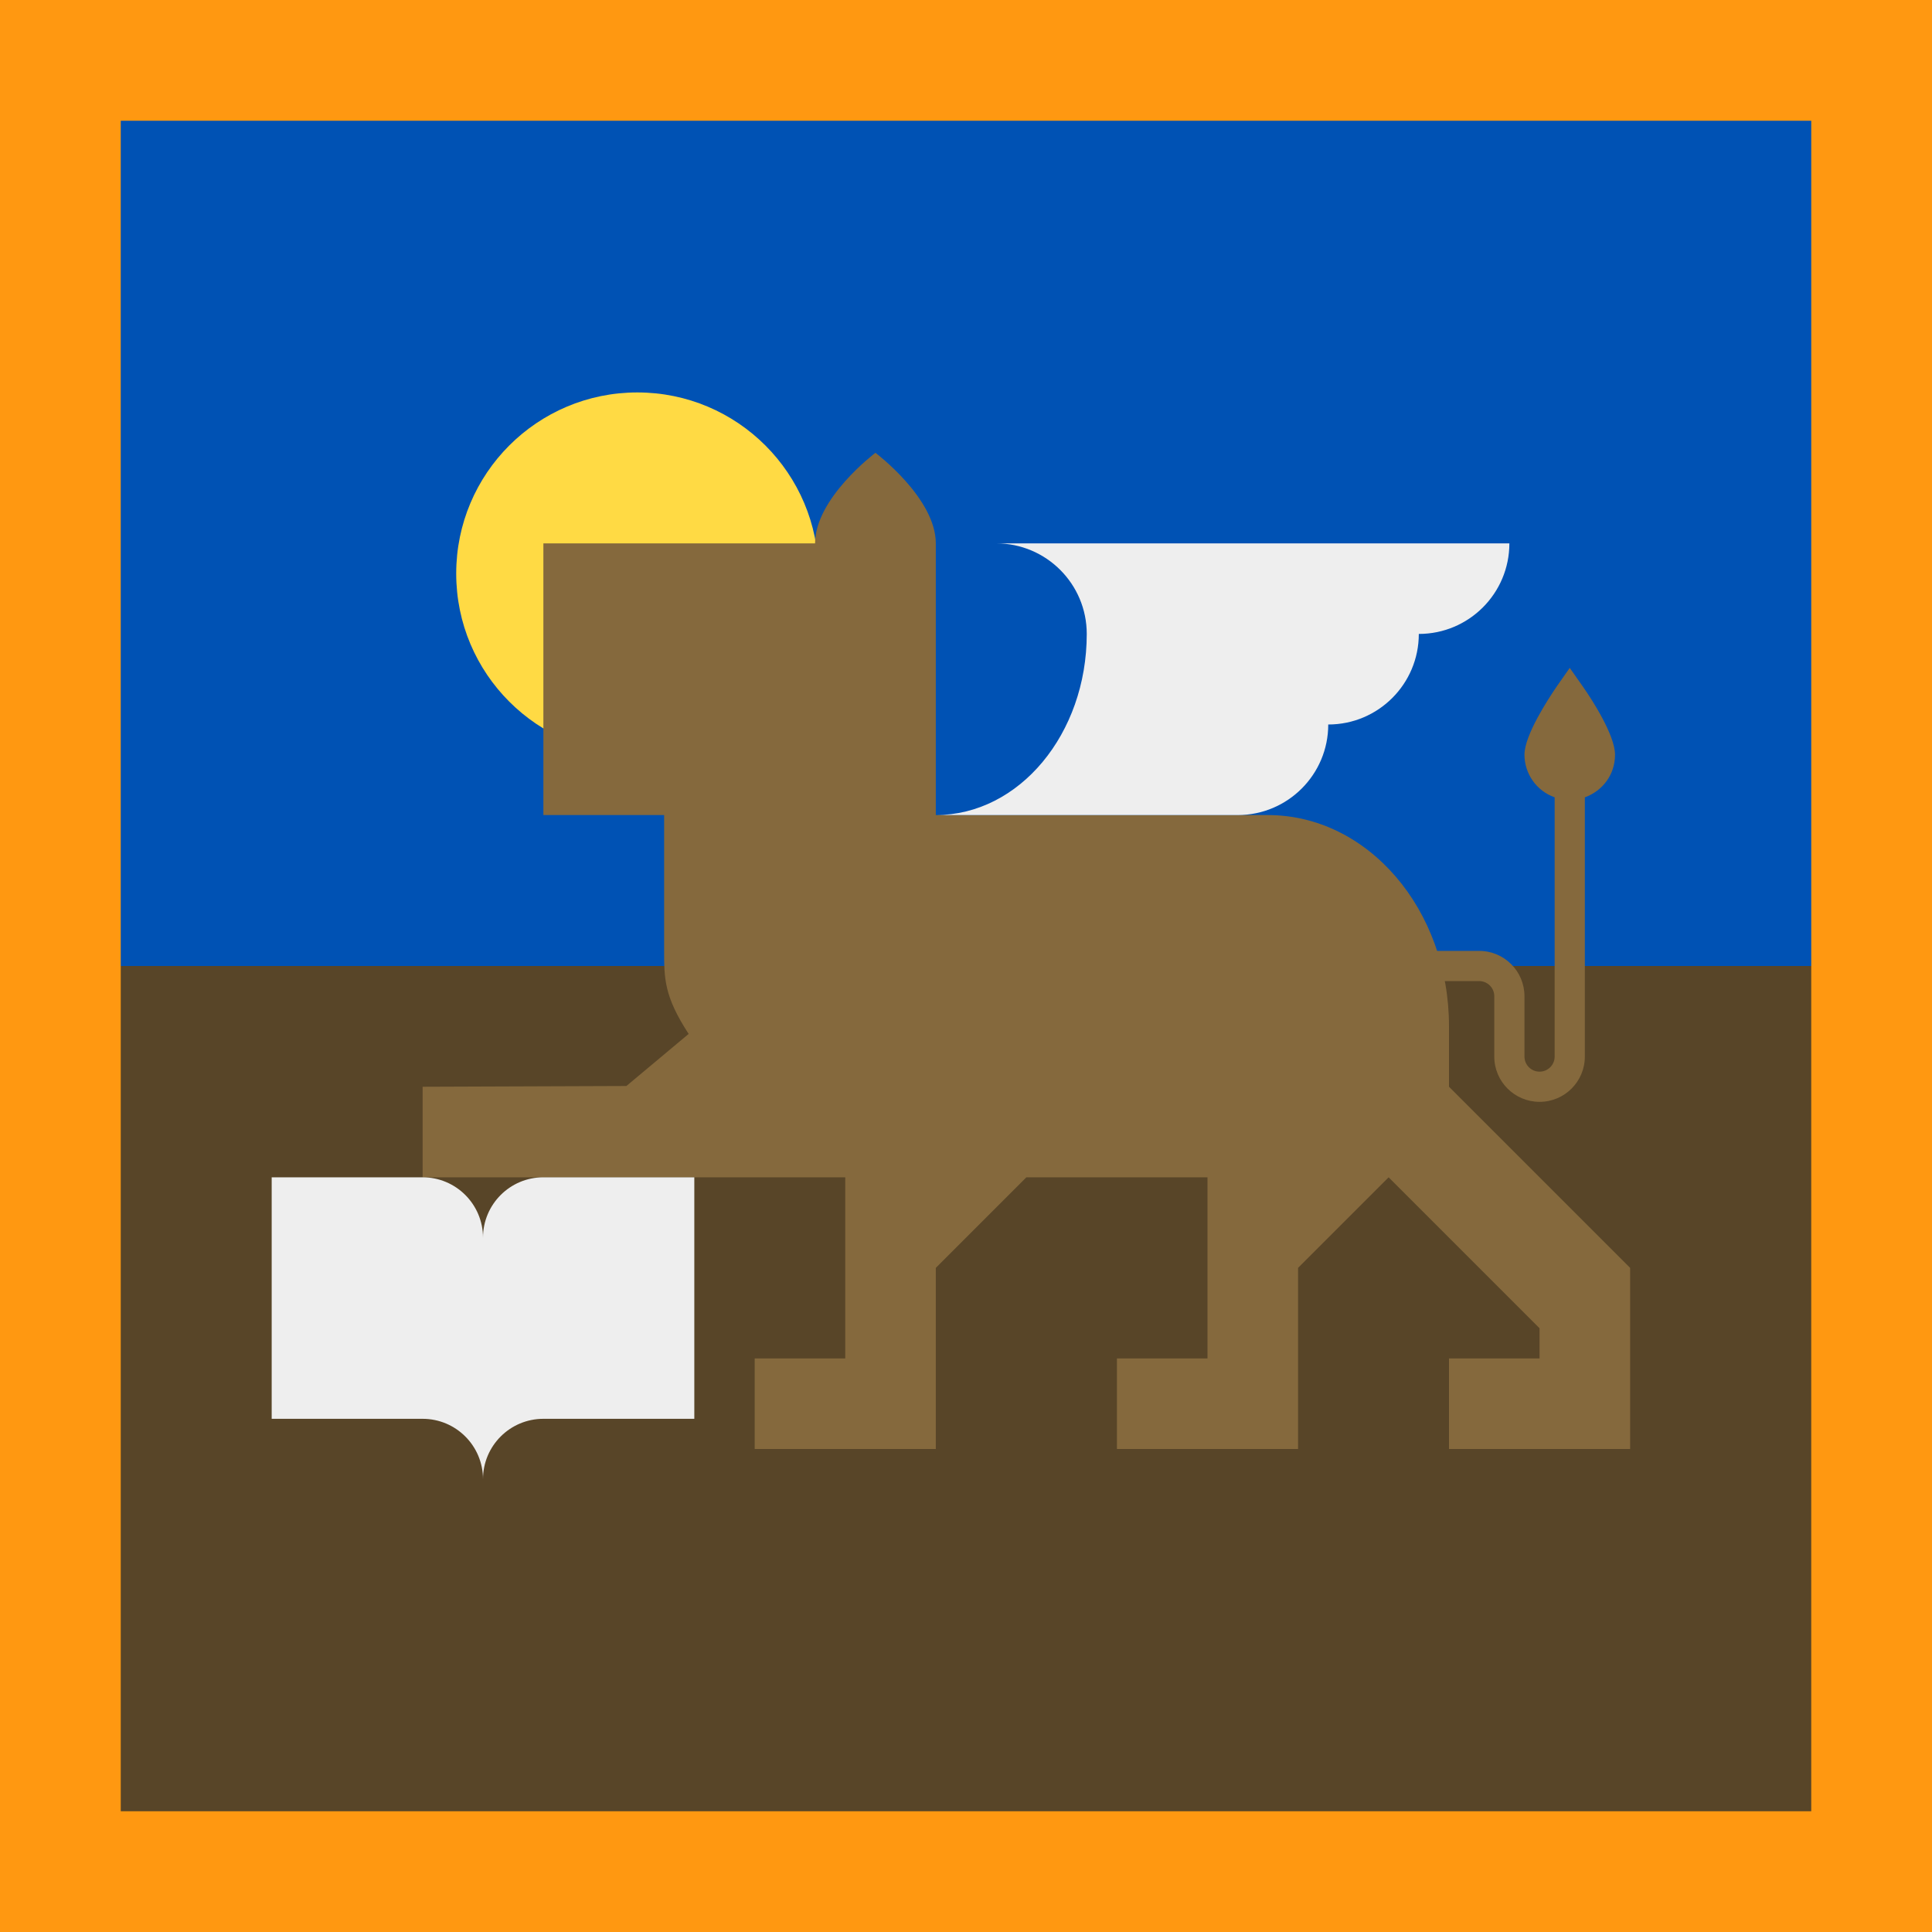
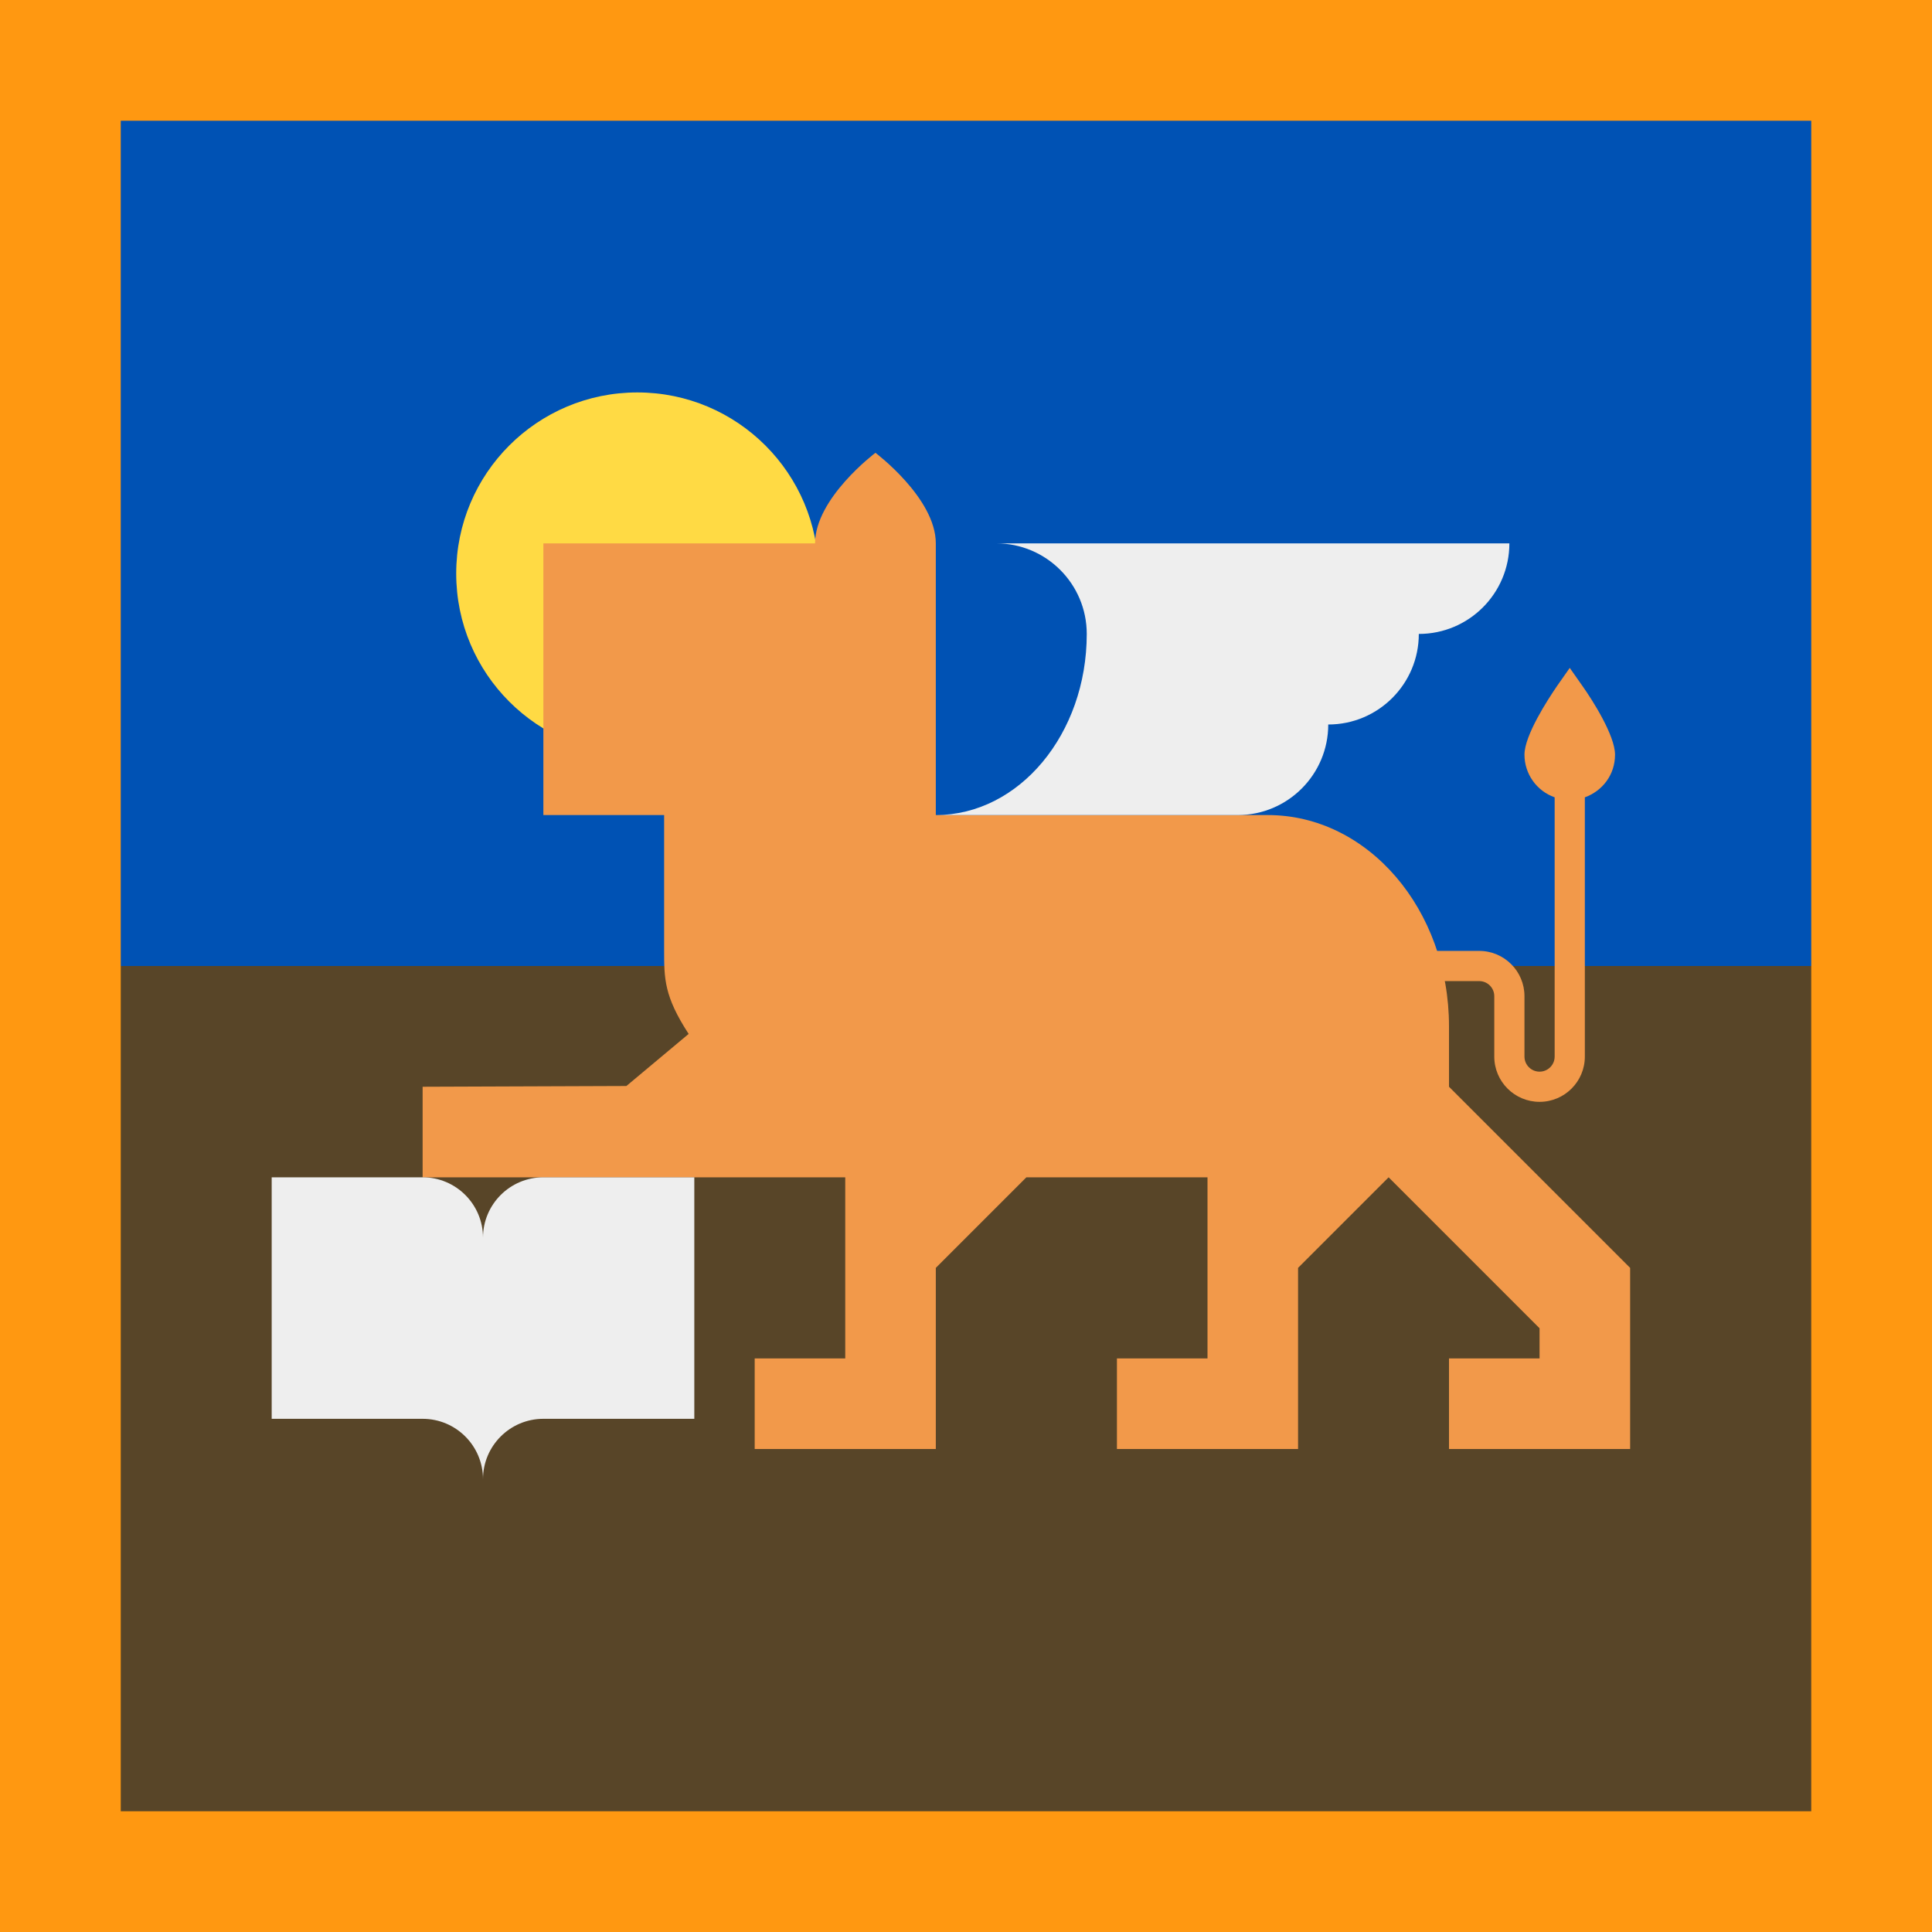
<svg xmlns="http://www.w3.org/2000/svg" width="512" height="512" fill="none">
  <g clip-path="url(#a)">
    <path fill="#0052B4" d="M512 0v256l-256 64L0 256V0h512Z" />
    <path fill="#584528" d="M512 256v256H0V256h512Z" />
    <path fill="#FFDA44" d="M168.9 200a48 48 0 1 0 0-96 48 48 0 0 0 0 96Z" />
-     <path fill="#85693D" d="M384 288v-16c0-31-21.5-56-48-56h-88v-72c0-12-16-24-16-24s-16 12-16 24h-72v72h32v35.7c0 7.7 0 12.3 6.5 22.3L166 287.8l-54 .2v24h112v48h-24v24h48v-48l24-24h48v48h-24v24h48v-48l24-24 40 40v8h-24v24h48v-48l-48-48Z" />
+     <path fill="#F2994A" d="M384 288v-16c0-31-21.5-56-48-56h-88v-72c0-12-16-24-16-24s-16 12-16 24h-72v72h32v35.7c0 7.7 0 12.3 6.5 22.3L166 287.8l-54 .2v24h112v48h-24v24h48v-48l24-24h48v48h-24v24h48v-48l24-24 40 40v8h-24v24h48v-48l-48-48Z" />
    <path fill="#EEE" d="M264 144h136a24 24 0 0 1-24 24 24 24 0 0 1-24 24 24 24 0 0 1-24 24h-80c22.1 0 40-21.5 40-48a24 24 0 0 0-24-24Zm-80 168v64h-40a16 16 0 0 0-16 16 16 16 0 0 0-16-16H72v-64h40a16 16 0 0 1 16 16 16 16 0 0 1 16-16h40Z" />
-     <path fill="#85693D" d="M428 200c0-5.1-6-14.5-8.7-18.3L416 177l-3.3 4.7c-2.6 3.8-8.7 13.2-8.7 18.3a12 12 0 0 0 8 11.3V280a4 4 0 1 1-8 0v-16a12 12 0 0 0-12-12h-16v8h16a4 4 0 0 1 4 4v16a12 12 0 1 0 24 0v-68.7c4.7-1.7 8-6 8-11.3Z" />
+     <path fill="#F2994A" d="M428 200c0-5.1-6-14.5-8.7-18.3L416 177l-3.3 4.7c-2.6 3.8-8.7 13.2-8.7 18.3a12 12 0 0 0 8 11.3V280a4 4 0 1 1-8 0v-16a12 12 0 0 0-12-12h-16v8h16a4 4 0 0 1 4 4v16a12 12 0 1 0 24 0v-68.7c4.7-1.7 8-6 8-11.3Z" />
    <path fill="#FF9811" fill-rule="evenodd" d="M512 0H0v512h512V0Zm-32 32H32v448h448V32Z" clip-rule="evenodd" />
  </g>
  <defs>
    <clipPath id="a">
      <path fill="#fff" d="M0 0h512v512H0z" />
    </clipPath>
  </defs>
</svg>
